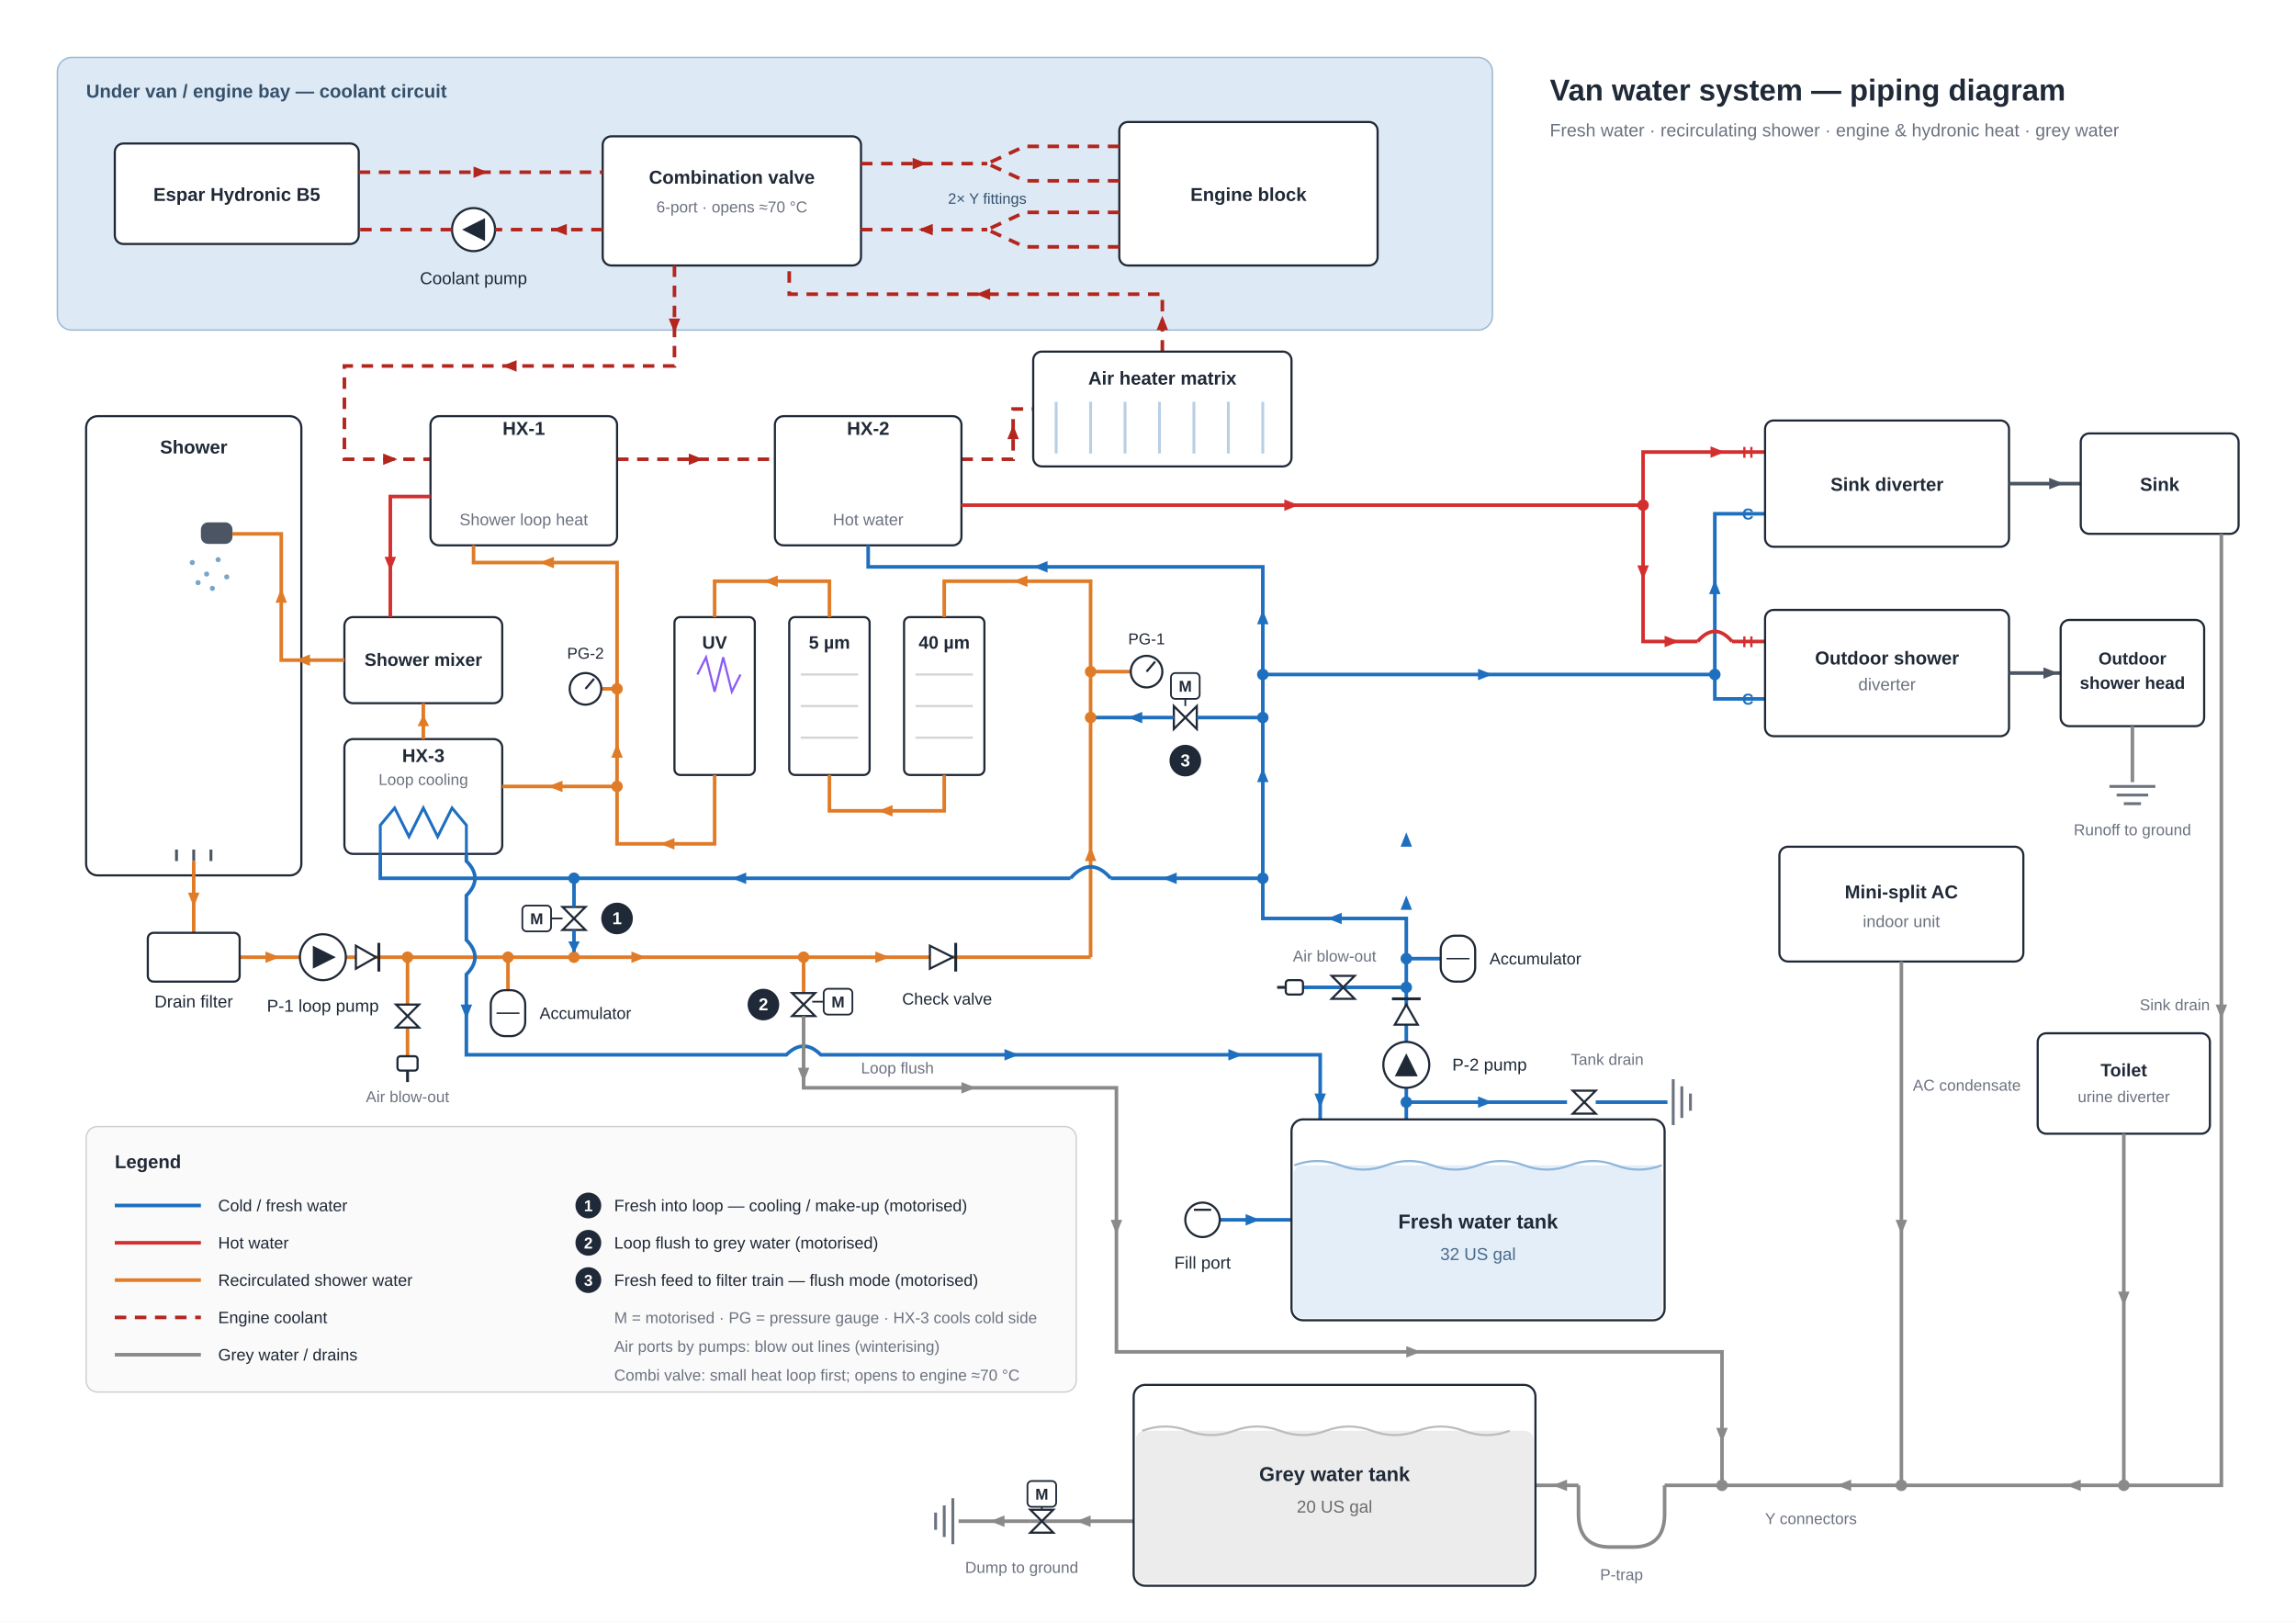
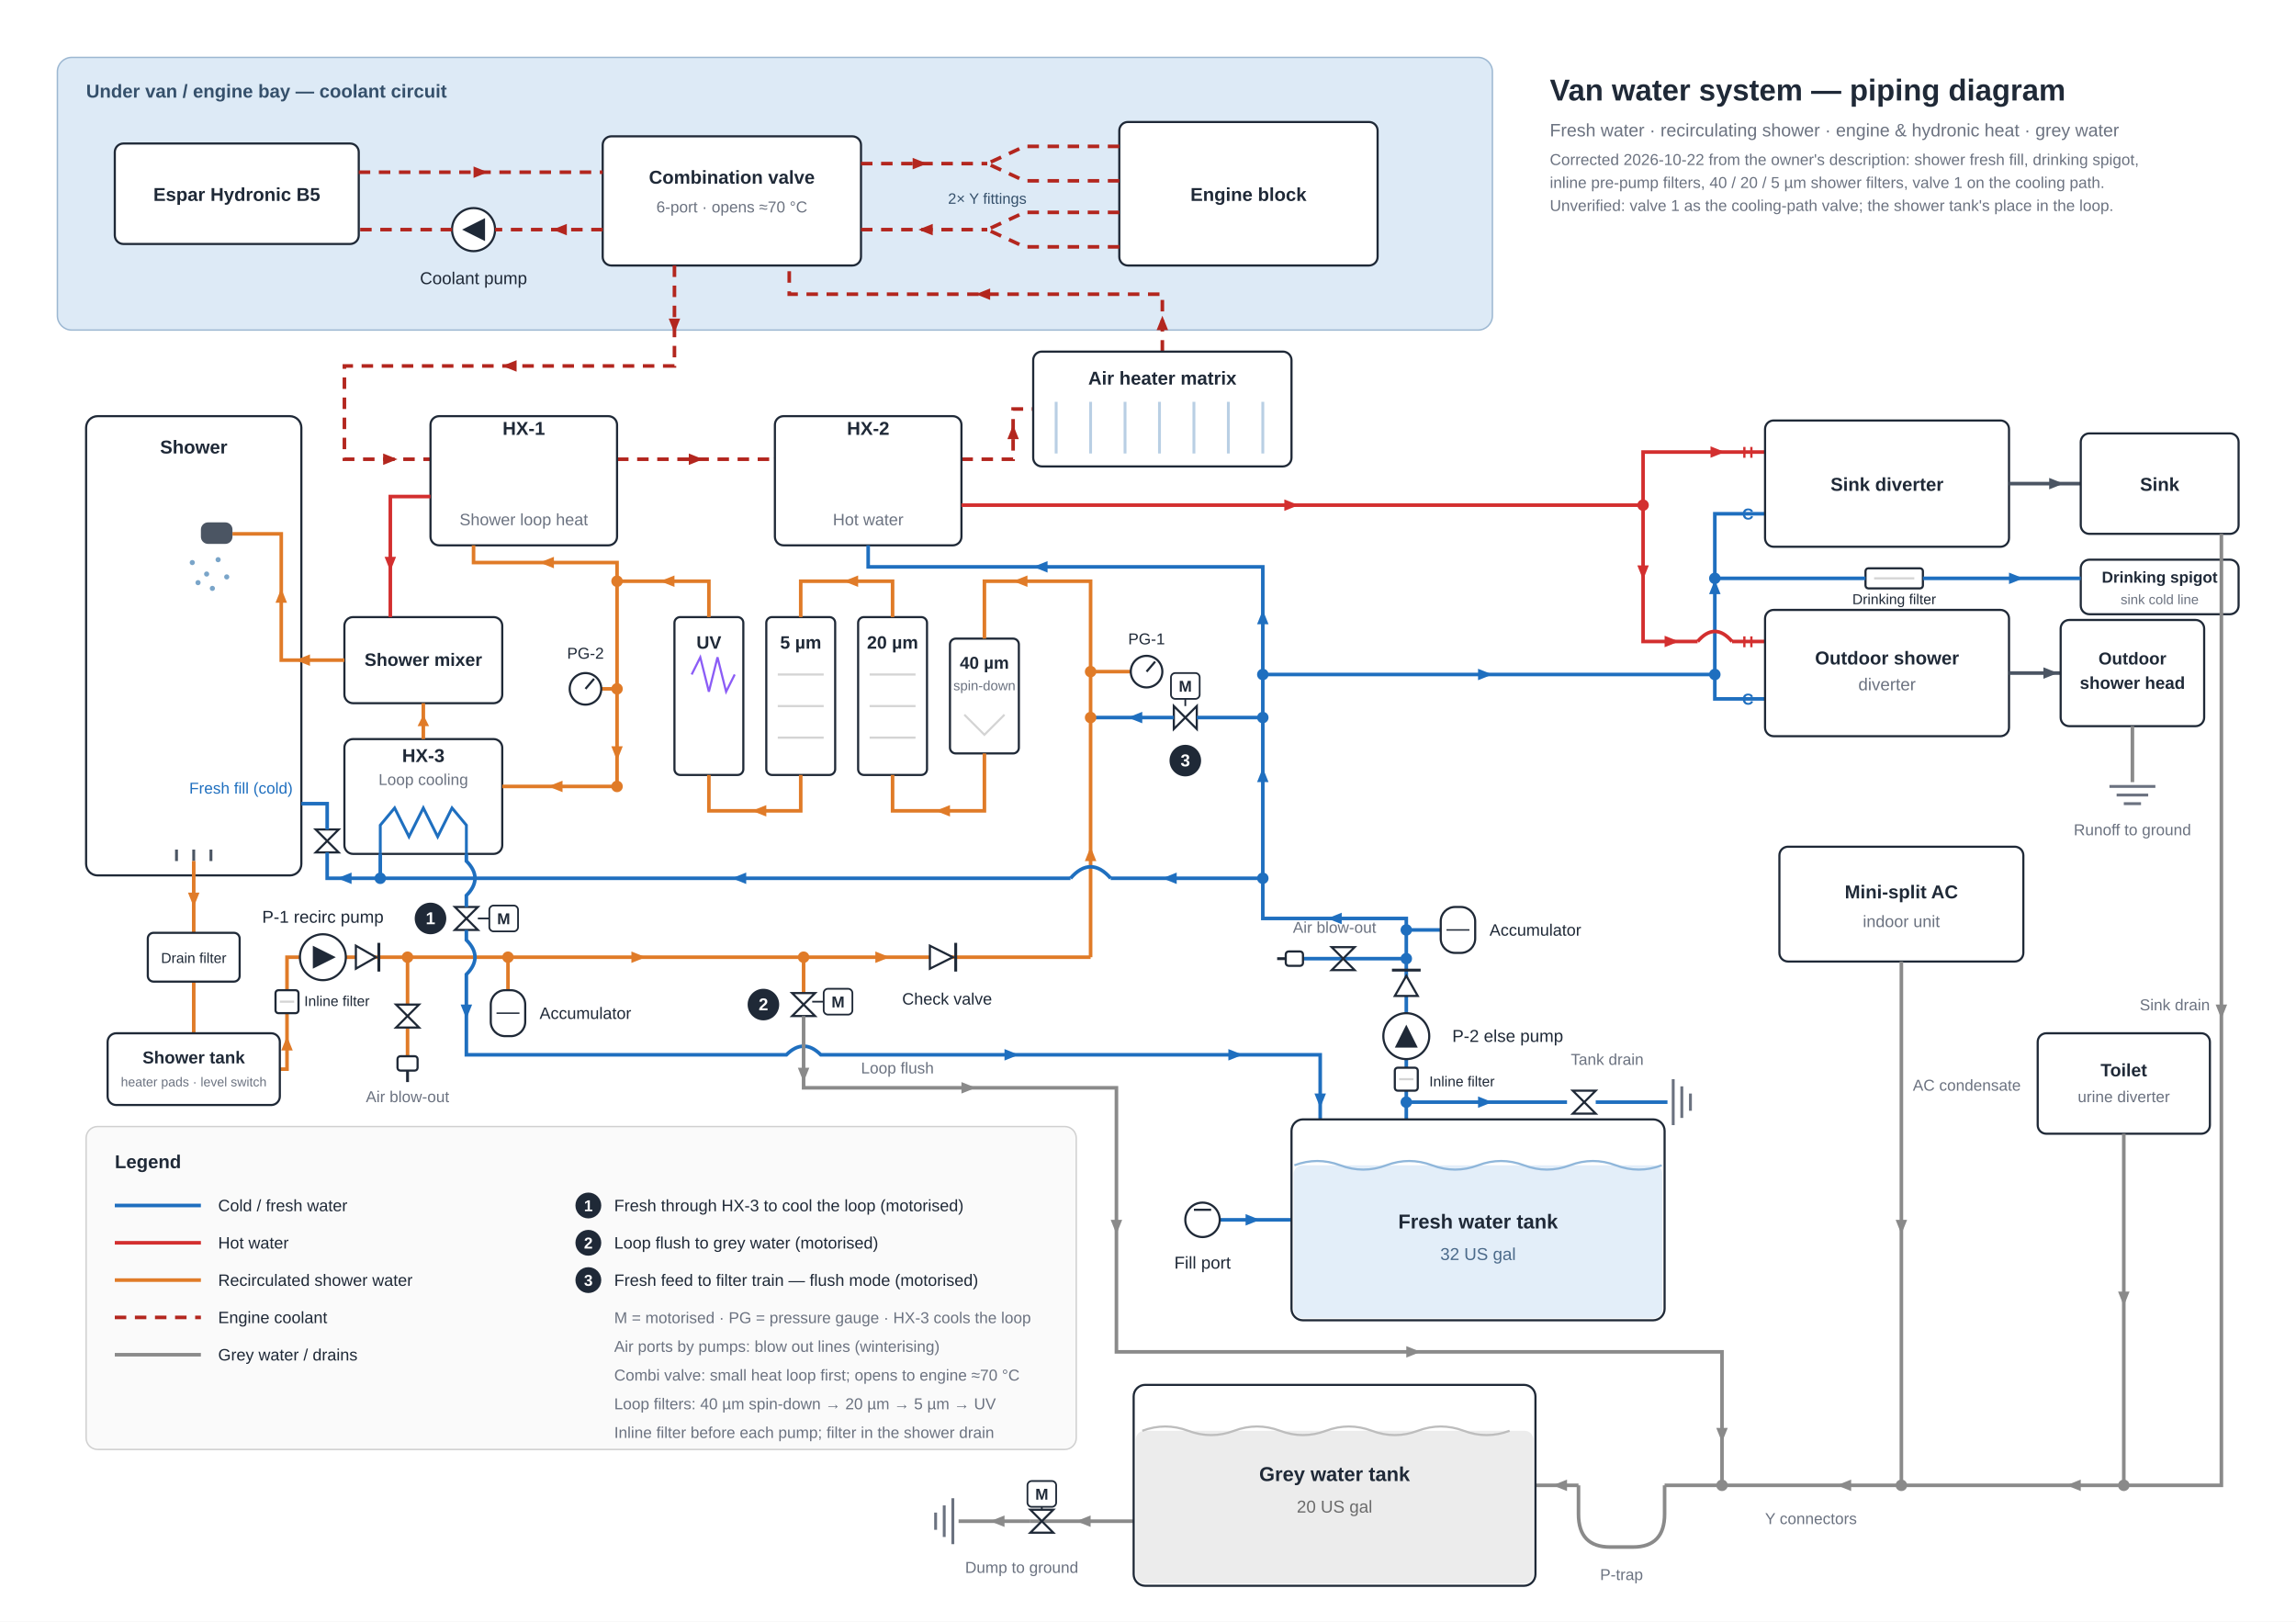
<svg xmlns="http://www.w3.org/2000/svg" viewBox="0 0 1600 1130" font-family="Helvetica Neue, Arial, sans-serif">
  <rect x="0" y="0" width="1600" height="1130" fill="#ffffff" />
  <text x="1080" y="70" font-size="21" font-weight="700" fill="#1f2937">Van water system — piping diagram</text>
  <text x="1080" y="95" font-size="12.5" fill="#6b7280">Fresh water · recirculating shower · engine &amp; hydronic heat · grey water</text>
+   <text x="1080" y="115" font-size="11" fill="#6b7280">Corrected 2026-10-22 from the owner's description: shower fresh fill, drinking spigot,</text>
+   <text x="1080" y="131" font-size="11" fill="#6b7280">inline pre-pump filters, 40 / 20 / 5 µm shower filters, valve 1 on the cooling path.</text>
+   <text x="1080" y="147" font-size="11" fill="#6b7280">Unverified: valve 1 as the cooling-path valve; the shower tank's place in the loop.</text>
  <rect x="40" y="40" width="1000" height="190" rx="10" fill="#ddeaf6" stroke="#9db8d2" stroke-width="1" />
  <text x="60" y="68" font-size="13" font-weight="700" fill="#35506b">Under van / engine bay — coolant circuit</text>
  <rect x="80" y="100" width="170" height="70" rx="6" fill="#ffffff" stroke="#1f2937" stroke-width="1.5" />
  <text x="165" y="140" font-size="13" font-weight="700" text-anchor="middle" fill="#1f2937">Espar Hydronic B5</text>
  <circle cx="330" cy="160" r="15" fill="#ffffff" stroke="#1f2937" stroke-width="1.5" />
  <polygon points="338,152 338,168 322,160" fill="#1f2937" />
  <text x="330" y="198" font-size="12" text-anchor="middle" fill="#1f2937">Coolant pump</text>
  <rect x="420" y="95" width="180" height="90" rx="6" fill="#ffffff" stroke="#1f2937" stroke-width="1.5" />
  <text x="510" y="128" font-size="13" font-weight="700" text-anchor="middle" fill="#1f2937">Combination valve</text>
  <text x="510" y="148" font-size="11" text-anchor="middle" fill="#6b7280">6-port · opens ≈70 °C</text>
  <rect x="780" y="85" width="180" height="100" rx="6" fill="#ffffff" stroke="#1f2937" stroke-width="1.5" />
  <text x="870" y="140" font-size="13" font-weight="700" text-anchor="middle" fill="#1f2937">Engine block</text>
  <text x="688" y="142" font-size="10.5" text-anchor="middle" fill="#35506b">2× Y fittings</text>
  <g stroke="#b3261e" stroke-width="2.5" fill="none" stroke-dasharray="8 6">
    <line x1="250" y1="120" x2="420" y2="120" />
    <line x1="420" y1="160" x2="345" y2="160" />
    <line x1="315" y1="160" x2="250" y2="160" />
    <path d="M470 185 V255 H240 V320 H300" />
    <line x1="430" y1="320" x2="540" y2="320" />
    <path d="M670 320 H706 V285 H720" />
    <path d="M810 245 V205 H550 V185" />
    <line x1="600" y1="114" x2="688" y2="114" />
    <line x1="600" y1="160" x2="688" y2="160" />
    <path d="M780 102 H714 L688 114 M780 126 H714 L688 114" />
    <path d="M780 148 H714 L688 160 M780 172 H714 L688 160" />
  </g>
  <path d="M300 320 L314 306 L328 334 L342 306 L356 334 L370 306 L384 334 L398 306 L412 334 L430 320" stroke="#b3261e" stroke-width="2" fill="none" />
  <path d="M540 320 L554 306 L568 334 L582 306 L596 334 L610 306 L624 334 L638 306 L652 334 L670 320" stroke="#b3261e" stroke-width="2" fill="none" />
  <g fill="#b3261e">
    <polygon points="330,116 340,120 330,124" />
    <polygon points="395,156 385,160 395,164" />
    <polygon points="466,222 470,232 474,222" />
    <polygon points="360,251 350,255 360,259" />
    <polygon points="267,316 277,320 267,324" />
    <polygon points="480,316 490,320 480,324" />
    <polygon points="702,306 706,296 710,306" />
    <polygon points="806,230 810,220 814,230" />
    <polygon points="690,201 680,205 690,209" />
    <polygon points="636,110 646,114 636,118" />
    <polygon points="650,156 640,160 650,164" />
  </g>
  <rect x="720" y="245" width="180" height="80" rx="6" fill="#ffffff" stroke="#1f2937" stroke-width="1.5" />
  <text x="810" y="268" font-size="13" font-weight="700" text-anchor="middle" fill="#1f2937">Air heater matrix</text>
  <g stroke="#b9cfe4" stroke-width="2">
    <line x1="736" y1="280" x2="736" y2="316" />
    <line x1="760" y1="280" x2="760" y2="316" />
    <line x1="784" y1="280" x2="784" y2="316" />
    <line x1="808" y1="280" x2="808" y2="316" />
    <line x1="832" y1="280" x2="832" y2="316" />
    <line x1="856" y1="280" x2="856" y2="316" />
    <line x1="880" y1="280" x2="880" y2="316" />
  </g>
  <rect x="300" y="290" width="130" height="90" rx="6" fill="#ffffff" stroke="#1f2937" stroke-width="1.5" />
  <text x="365" y="303" font-size="13" font-weight="700" text-anchor="middle" fill="#1f2937">HX-1</text>
  <text x="365" y="366" font-size="11.5" text-anchor="middle" fill="#6b7280">Shower loop heat</text>
  <rect x="540" y="290" width="130" height="90" rx="6" fill="#ffffff" stroke="#1f2937" stroke-width="1.5" />
  <text x="605" y="303" font-size="13" font-weight="700" text-anchor="middle" fill="#1f2937">HX-2</text>
  <text x="605" y="366" font-size="11.5" text-anchor="middle" fill="#6b7280">Hot water</text>
  <rect x="60" y="290" width="150" height="320" rx="8" fill="#ffffff" stroke="#1f2937" stroke-width="1.5" />
  <text x="135" y="316" font-size="13" font-weight="700" text-anchor="middle" fill="#1f2937">Shower</text>
  <rect x="140" y="364" width="22" height="15" rx="5" fill="#4b5563" />
  <g fill="#7aa5c9">
    <circle cx="134" cy="392" r="1.8" />
    <circle cx="144" cy="400" r="1.8" />
    <circle cx="152" cy="390" r="1.8" />
    <circle cx="158" cy="402" r="1.8" />
    <circle cx="148" cy="410" r="1.8" />
    <circle cx="138" cy="406" r="1.8" />
  </g>
  <g stroke="#4b5563" stroke-width="2">
    <line x1="123" y1="592" x2="123" y2="600" />
    <line x1="135" y1="592" x2="135" y2="600" />
    <line x1="147" y1="592" x2="147" y2="600" />
  </g>
  <rect x="240" y="430" width="110" height="60" rx="6" fill="#ffffff" stroke="#1f2937" stroke-width="1.5" />
  <text x="295" y="464" font-size="12.5" font-weight="700" text-anchor="middle" fill="#1f2937">Shower mixer</text>
  <rect x="240" y="515" width="110" height="80" rx="6" fill="#ffffff" stroke="#1f2937" stroke-width="1.5" />
  <text x="295" y="531" font-size="13" font-weight="700" text-anchor="middle" fill="#1f2937">HX-3</text>
  <text x="295" y="547" font-size="11" text-anchor="middle" fill="#6b7280">Loop cooling</text>
  <path d="M265 595 L265 575 L275 563 L285 583 L295 563 L305 583 L315 563 L325 575 L325 595" stroke="#1f6fbf" stroke-width="2" fill="none" />
  <g fill="#ffffff" stroke="#1f2937" stroke-width="1.5">
-     <rect x="470" y="430" width="56" height="110" rx="4" />
-     <rect x="550" y="430" width="56" height="110" rx="4" />
-     <rect x="630" y="430" width="56" height="110" rx="4" />
+     <rect x="470" y="430" width="48" height="110" rx="4" />
+     <rect x="534" y="430" width="48" height="110" rx="4" />
+     <rect x="598" y="430" width="48" height="110" rx="4" />
+     <rect x="662" y="445" width="48" height="80" rx="4" />
  </g>
  <g stroke="#d4d4d4" stroke-width="1.5">
-     <line x1="558" y1="470" x2="598" y2="470" />
-     <line x1="558" y1="492" x2="598" y2="492" />
-     <line x1="558" y1="514" x2="598" y2="514" />
-     <line x1="638" y1="470" x2="678" y2="470" />
-     <line x1="638" y1="492" x2="678" y2="492" />
-     <line x1="638" y1="514" x2="678" y2="514" />
-   </g>
-   <path d="M486 470 L492 458 L498 482 L504 458 L510 482 L516 470" stroke="#8b5cf6" stroke-width="1.5" fill="none" />
-   <text x="498" y="452" font-size="12.5" font-weight="700" text-anchor="middle" fill="#1f2937">UV</text>
-   <text x="578" y="452" font-size="12.5" font-weight="700" text-anchor="middle" fill="#1f2937">5 µm</text>
-   <text x="658" y="452" font-size="12.5" font-weight="700" text-anchor="middle" fill="#1f2937">40 µm</text>
+     <line x1="542" y1="470" x2="574" y2="470" />
+     <line x1="542" y1="492" x2="574" y2="492" />
+     <line x1="542" y1="514" x2="574" y2="514" />
+     <line x1="606" y1="470" x2="638" y2="470" />
+     <line x1="606" y1="492" x2="638" y2="492" />
+     <line x1="606" y1="514" x2="638" y2="514" />
+   </g>
+   <path d="M482 470 L488 458 L494 482 L500 458 L506 482 L512 470" stroke="#8b5cf6" stroke-width="1.5" fill="none" />
+   <path d="M672 498 L686 512 L700 498" stroke="#d4d4d4" stroke-width="1.5" fill="none" />
+   <text x="494" y="452" font-size="12.5" font-weight="700" text-anchor="middle" fill="#1f2937">UV</text>
+   <text x="558" y="452" font-size="12.5" font-weight="700" text-anchor="middle" fill="#1f2937">5 µm</text>
+   <text x="622" y="452" font-size="12.5" font-weight="700" text-anchor="middle" fill="#1f2937">20 µm</text>
+   <text x="686" y="466" font-size="12" font-weight="700" text-anchor="middle" fill="#1f2937">40 µm</text>
+   <text x="686" y="481" font-size="9.5" text-anchor="middle" fill="#6b7280">spin-down</text>
  <g stroke="#e07b28" stroke-width="2.5" fill="none">
    <path d="M240 460 H196 V372 H162" />
    <line x1="135" y1="600" x2="135" y2="650" />
-     <line x1="167" y1="667" x2="209" y2="667" />
+     <path d="M135 684 V720" />
+     <path d="M195 745 H200 V706" />
+     <path d="M200 690 V667 H209" />
    <line x1="241" y1="667" x2="760" y2="667" />
    <line x1="354" y1="667" x2="354" y2="690" />
    <line x1="560" y1="667" x2="560" y2="692" />
    <line x1="284" y1="667" x2="284" y2="736" />
-     <path d="M760 667 V405 H658 V430" />
+     <path d="M760 667 V405 H686 V445" />
    <line x1="760" y1="468" x2="788" y2="468" />
-     <path d="M658 540 V565 H578 V540" />
-     <path d="M578 430 V405 H498 V430" />
-     <path d="M498 540 V588 H430 V392 H330 V380" />
+     <path d="M686 525 V565 H622 V540" />
+     <path d="M622 430 V405 H558 V430" />
+     <path d="M558 540 V565 H494 V540" />
+     <path d="M494 430 V405 H430 V392 H330 V380" />
+     <path d="M430 405 V548" />
    <line x1="430" y1="480" x2="419" y2="480" />
    <line x1="430" y1="548" x2="350" y2="548" />
    <path d="M295 515 V490" />
  </g>
  <path d="M300 346 H272 V430" stroke="#d32f2f" stroke-width="2.5" fill="none" />
  <rect x="103" y="650" width="64" height="34" rx="4" fill="#ffffff" stroke="#1f2937" stroke-width="1.5" />
-   <text x="135" y="702" font-size="12" text-anchor="middle" fill="#1f2937">Drain filter</text>
+   <text x="135" y="671" font-size="10" text-anchor="middle" fill="#1f2937">Drain filter</text>
+   <rect x="75" y="720" width="120" height="50" rx="6" fill="#ffffff" stroke="#1f2937" stroke-width="1.5" />
+   <text x="135" y="741" font-size="12" font-weight="700" text-anchor="middle" fill="#1f2937">Shower tank</text>
+   <text x="135" y="757" font-size="9" text-anchor="middle" fill="#6b7280">heater pads · level switch</text>
+   <rect x="192" y="690" width="16" height="16" rx="2" fill="#ffffff" stroke="#1f2937" stroke-width="1.5" />
+   <line x1="195" y1="698" x2="205" y2="698" stroke="#d4d4d4" stroke-width="1.5" />
+   <text x="212" y="701" font-size="10" fill="#1f2937">Inline filter</text>
  <circle cx="225" cy="667" r="16" fill="#ffffff" stroke="#1f2937" stroke-width="1.5" />
  <polygon points="218,659 218,675 234,667" fill="#1f2937" />
-   <text x="225" y="705" font-size="12" text-anchor="middle" fill="#1f2937">P-1 loop pump</text>
+   <text x="225" y="643" font-size="12" text-anchor="middle" fill="#1f2937">P-1 recirc pump</text>
  <polygon points="248,659 248,675 262,667" fill="#ffffff" stroke="#1f2937" stroke-width="1.5" />
  <line x1="264" y1="657" x2="264" y2="677" stroke="#1f2937" stroke-width="2" />
  <polygon points="276,700 292,700 284,708" fill="#ffffff" stroke="#1f2937" stroke-width="1.5" />
  <polygon points="276,716 292,716 284,708" fill="#ffffff" stroke="#1f2937" stroke-width="1.5" />
  <rect x="277" y="736" width="14" height="10" rx="2" fill="#ffffff" stroke="#1f2937" stroke-width="1.5" />
  <line x1="284" y1="746" x2="284" y2="754" stroke="#1f2937" stroke-width="2" />
  <text x="284" y="768" font-size="11" text-anchor="middle" fill="#6b7280">Air blow-out</text>
  <rect x="342" y="690" width="24" height="32" rx="10" fill="#ffffff" stroke="#1f2937" stroke-width="1.5" />
  <line x1="346" y1="706" x2="362" y2="706" stroke="#1f2937" stroke-width="1" />
  <text x="376" y="710" font-size="11.5" fill="#1f2937">Accumulator</text>
  <polygon points="552,692 568,692 560,700" fill="#ffffff" stroke="#1f2937" stroke-width="1.5" />
  <polygon points="552,708 568,708 560,700" fill="#ffffff" stroke="#1f2937" stroke-width="1.5" />
  <line x1="566" y1="698" x2="574" y2="698" stroke="#1f2937" stroke-width="1.2" />
  <rect x="574" y="689" width="20" height="18" rx="3" fill="#ffffff" stroke="#1f2937" stroke-width="1.2" />
  <text x="584" y="702" font-size="11" font-weight="700" text-anchor="middle" fill="#1f2937">M</text>
  <circle cx="532" cy="700" r="11" fill="#1f2937" />
  <text x="532" y="704" font-size="12" font-weight="700" text-anchor="middle" fill="#ffffff">2</text>
  <polygon points="648,659 648,675 664,667" fill="#ffffff" stroke="#1f2937" stroke-width="1.5" />
  <line x1="666" y1="657" x2="666" y2="677" stroke="#1f2937" stroke-width="2" />
  <text x="660" y="700" font-size="11.5" text-anchor="middle" fill="#1f2937">Check valve</text>
  <circle cx="799" cy="468" r="11" fill="#ffffff" stroke="#1f2937" stroke-width="1.5" />
  <line x1="799" y1="468" x2="805" y2="461" stroke="#1f2937" stroke-width="1.5" />
  <text x="799" y="449" font-size="11" text-anchor="middle" fill="#1f2937">PG-1</text>
  <circle cx="408" cy="480" r="11" fill="#ffffff" stroke="#1f2937" stroke-width="1.5" />
  <line x1="408" y1="480" x2="414" y2="473" stroke="#1f2937" stroke-width="1.5" />
  <text x="408" y="459" font-size="11" text-anchor="middle" fill="#1f2937">PG-2</text>
  <polygon points="818,492 818,508 826,500" fill="#ffffff" stroke="#1f2937" stroke-width="1.5" />
  <polygon points="834,492 834,508 826,500" fill="#ffffff" stroke="#1f2937" stroke-width="1.5" />
  <line x1="826" y1="492" x2="826" y2="487" stroke="#1f2937" stroke-width="1.2" />
  <rect x="816" y="469" width="20" height="18" rx="3" fill="#ffffff" stroke="#1f2937" stroke-width="1.2" />
  <text x="826" y="482" font-size="11" font-weight="700" text-anchor="middle" fill="#1f2937">M</text>
  <circle cx="826" cy="530" r="11" fill="#1f2937" />
  <text x="826" y="534" font-size="12" font-weight="700" text-anchor="middle" fill="#ffffff">3</text>
-   <polygon points="392,632 408,632 400,640" fill="#ffffff" stroke="#1f2937" stroke-width="1.5" />
-   <polygon points="392,648 408,648 400,640" fill="#ffffff" stroke="#1f2937" stroke-width="1.5" />
-   <line x1="392" y1="640" x2="384" y2="640" stroke="#1f2937" stroke-width="1.2" />
-   <rect x="364" y="631" width="20" height="18" rx="3" fill="#ffffff" stroke="#1f2937" stroke-width="1.2" />
-   <text x="374" y="644" font-size="11" font-weight="700" text-anchor="middle" fill="#1f2937">M</text>
-   <circle cx="430" cy="640" r="11" fill="#1f2937" />
-   <text x="430" y="644" font-size="12" font-weight="700" text-anchor="middle" fill="#ffffff">1</text>
+   <polygon points="317,632 333,632 325,640" fill="#ffffff" stroke="#1f2937" stroke-width="1.5" />
+   <polygon points="317,648 333,648 325,640" fill="#ffffff" stroke="#1f2937" stroke-width="1.5" />
+   <line x1="333" y1="640" x2="341" y2="640" stroke="#1f2937" stroke-width="1.2" />
+   <rect x="341" y="631" width="20" height="18" rx="3" fill="#ffffff" stroke="#1f2937" stroke-width="1.2" />
+   <text x="351" y="644" font-size="11" font-weight="700" text-anchor="middle" fill="#1f2937">M</text>
+   <circle cx="300" cy="640" r="11" fill="#1f2937" />
+   <text x="300" y="644" font-size="12" font-weight="700" text-anchor="middle" fill="#ffffff">1</text>
+   <polygon points="220,578 236,578 228,586" fill="#ffffff" stroke="#1f2937" stroke-width="1.5" />
+   <polygon points="220,594 236,594 228,586" fill="#ffffff" stroke="#1f2937" stroke-width="1.5" />
+   <text x="204" y="553" font-size="11" text-anchor="end" fill="#1f6fbf">Fresh fill (cold)</text>
+   <rect x="1300" y="396" width="40" height="14" rx="2" fill="#ffffff" stroke="#1f2937" stroke-width="1.5" />
+   <line x1="1306" y1="403" x2="1334" y2="403" stroke="#d4d4d4" stroke-width="1.5" />
+   <text x="1320" y="421" font-size="10" text-anchor="middle" fill="#1f2937">Drinking filter</text>
+   <rect x="1450" y="390" width="110" height="38" rx="6" fill="#ffffff" stroke="#1f2937" stroke-width="1.5" />
+   <text x="1505" y="406" font-size="11" font-weight="700" text-anchor="middle" fill="#1f2937">Drinking spigot</text>
+   <text x="1505" y="421" font-size="9.5" text-anchor="middle" fill="#6b7280">sink cold line</text>
  <g stroke="#1f6fbf" stroke-width="2.5" fill="none">
    <line x1="850" y1="850" x2="900" y2="850" />
-     <line x1="980" y1="780" x2="980" y2="758" />
-     <path d="M980 726 V640 H880 V395 H605 V380" />
-     <line x1="980" y1="668" x2="1004" y2="668" />
-     <line x1="980" y1="688" x2="908" y2="688" />
+     <line x1="980" y1="780" x2="980" y2="738" />
+     <path d="M980 706 V640 H880 V395 H605 V380" />
+     <line x1="980" y1="648" x2="1004" y2="648" />
+     <line x1="980" y1="668" x2="908" y2="668" />
    <line x1="980" y1="768" x2="1092" y2="768" />
    <path d="M880 612 H774" />
    <path d="M774 612 Q760 596 746 612" />
-     <path d="M746 612 H265 V595" />
-     <line x1="400" y1="612" x2="400" y2="632" />
-     <line x1="400" y1="648" x2="400" y2="667" />
+     <path d="M746 612 H228 V594" />
+     <path d="M228 578 V560 H210" />
+     <path d="M265 612 V595" />
+     <path d="M1195 403 H1300" />
+     <path d="M1340 403 H1450" />
    <line x1="880" y1="500" x2="834" y2="500" />
    <line x1="818" y1="500" x2="760" y2="500" />
    <path d="M880 470 H1195 V358 H1230" />
    <path d="M1195 470 V487 H1230" />
-     <path d="M325 595 V600 Q337 612 325 624 V655 Q337 667 325 679 V735 H548 Q560 723 572 735 H920 V780" />
-   </g>
-   <polygon points="972,714 988,714 980,700" fill="#ffffff" stroke="#1f2937" stroke-width="1.5" />
-   <line x1="970" y1="696" x2="990" y2="696" stroke="#1f2937" stroke-width="2" />
-   <polygon points="928,680 944,680 936,688" fill="#ffffff" stroke="#1f2937" stroke-width="1.5" />
-   <polygon points="928,696 944,696 936,688" fill="#ffffff" stroke="#1f2937" stroke-width="1.5" />
-   <rect x="896" y="683" width="12" height="10" rx="2" fill="#ffffff" stroke="#1f2937" stroke-width="1.5" />
-   <line x1="890" y1="688" x2="896" y2="688" stroke="#1f2937" stroke-width="2" />
-   <text x="930" y="670" font-size="11" text-anchor="middle" fill="#6b7280">Air blow-out</text>
+     <path d="M325 595 V600 Q337 612 325 624 V632" />
+     <path d="M325 648 V655 Q337 667 325 679 V735 H548 Q560 723 572 735 H920 V780" />
+   </g>
+   <polygon points="972,694 988,694 980,680" fill="#ffffff" stroke="#1f2937" stroke-width="1.5" />
+   <line x1="970" y1="676" x2="990" y2="676" stroke="#1f2937" stroke-width="2" />
+   <polygon points="928,660 944,660 936,668" fill="#ffffff" stroke="#1f2937" stroke-width="1.5" />
+   <polygon points="928,676 944,676 936,668" fill="#ffffff" stroke="#1f2937" stroke-width="1.5" />
+   <rect x="896" y="663" width="12" height="10" rx="2" fill="#ffffff" stroke="#1f2937" stroke-width="1.5" />
+   <line x1="890" y1="668" x2="896" y2="668" stroke="#1f2937" stroke-width="2" />
+   <text x="930" y="650" font-size="11" text-anchor="middle" fill="#6b7280">Air blow-out</text>
+   <rect x="972" y="744" width="16" height="16" rx="2" fill="#ffffff" stroke="#1f2937" stroke-width="1.5" />
+   <line x1="975" y1="752" x2="985" y2="752" stroke="#d4d4d4" stroke-width="1.5" />
+   <text x="996" y="757" font-size="10" fill="#1f2937">Inline filter</text>
  <polygon points="1096,760 1112,760 1104,768" fill="#ffffff" stroke="#1f2937" stroke-width="1.5" />
  <polygon points="1096,776 1112,776 1104,768" fill="#ffffff" stroke="#1f2937" stroke-width="1.5" />
  <line x1="1112" y1="768" x2="1162" y2="768" stroke="#1f6fbf" stroke-width="2.5" />
  <g stroke="#6b7280" stroke-width="2">
    <line x1="1166" y1="752" x2="1166" y2="784" />
    <line x1="1172" y1="757" x2="1172" y2="779" />
    <line x1="1178" y1="762" x2="1178" y2="774" />
  </g>
  <text x="1120" y="742" font-size="11" text-anchor="middle" fill="#6b7280">Tank drain</text>
  <circle cx="838" cy="850" r="12" fill="#ffffff" stroke="#1f2937" stroke-width="1.5" />
  <line x1="832" y1="843" x2="844" y2="843" stroke="#1f2937" stroke-width="1.5" />
  <text x="838" y="884" font-size="12" text-anchor="middle" fill="#1f2937">Fill port</text>
  <rect x="900" y="780" width="260" height="140" rx="8" fill="#ffffff" stroke="#1f2937" stroke-width="1.5" />
  <rect x="901.5" y="812" width="257" height="106.5" rx="6" fill="#e3eef9" />
  <path d="M902 812 q16 -6 32 0 t32 0 t32 0 t32 0 t32 0 t32 0 t32 0 t32 0" stroke="#8fb6da" stroke-width="1.5" fill="none" />
  <text x="1030" y="856" font-size="14" font-weight="700" text-anchor="middle" fill="#1f2937">Fresh water tank</text>
  <text x="1030" y="878" font-size="12" text-anchor="middle" fill="#4b6a8a">32 US gal</text>
-   <circle cx="980" cy="742" r="16" fill="#ffffff" stroke="#1f2937" stroke-width="1.5" />
-   <polygon points="972,750 988,750 980,734" fill="#1f2937" />
-   <text x="1012" y="746" font-size="12" fill="#1f2937">P-2 pump</text>
-   <rect x="1004" y="652" width="24" height="32" rx="10" fill="#ffffff" stroke="#1f2937" stroke-width="1.5" />
-   <line x1="1008" y1="668" x2="1024" y2="668" stroke="#1f2937" stroke-width="1" />
-   <text x="1038" y="672" font-size="11.5" fill="#1f2937">Accumulator</text>
+   <circle cx="980" cy="722" r="16" fill="#ffffff" stroke="#1f2937" stroke-width="1.5" />
+   <polygon points="972,730 988,730 980,714" fill="#1f2937" />
+   <text x="1012" y="726" font-size="12" fill="#1f2937">P-2 else pump</text>
+   <rect x="1004" y="632" width="24" height="32" rx="10" fill="#ffffff" stroke="#1f2937" stroke-width="1.5" />
+   <line x1="1008" y1="648" x2="1024" y2="648" stroke="#1f2937" stroke-width="1" />
+   <text x="1038" y="652" font-size="11.5" fill="#1f2937">Accumulator</text>
  <g stroke="#d32f2f" stroke-width="2.5" fill="none">
    <line x1="670" y1="352" x2="1145" y2="352" />
    <path d="M1145 352 V315 H1230" />
    <path d="M1145 352 V447 H1183" />
    <path d="M1183 447 Q1195 433 1207 447" />
    <line x1="1207" y1="447" x2="1230" y2="447" />
  </g>
  <rect x="1230" y="293" width="170" height="88" rx="6" fill="#ffffff" stroke="#1f2937" stroke-width="1.5" />
  <text x="1315" y="342" font-size="13" font-weight="700" text-anchor="middle" fill="#1f2937">Sink diverter</text>
  <text x="1222" y="319" font-size="11" font-weight="700" text-anchor="end" fill="#d32f2f">H</text>
  <text x="1222" y="362" font-size="11" font-weight="700" text-anchor="end" fill="#1f6fbf">C</text>
  <line x1="1400" y1="337" x2="1450" y2="337" stroke="#4b5563" stroke-width="2.5" />
  <polygon points="1428,333 1438,337 1428,341" fill="#4b5563" />
  <rect x="1450" y="302" width="110" height="70" rx="6" fill="#ffffff" stroke="#1f2937" stroke-width="1.5" />
  <text x="1505" y="342" font-size="13" font-weight="700" text-anchor="middle" fill="#1f2937">Sink</text>
  <rect x="1230" y="425" width="170" height="88" rx="6" fill="#ffffff" stroke="#1f2937" stroke-width="1.5" />
  <text x="1315" y="463" font-size="13" font-weight="700" text-anchor="middle" fill="#1f2937">Outdoor shower</text>
  <text x="1315" y="481" font-size="12" text-anchor="middle" fill="#6b7280">diverter</text>
  <text x="1222" y="451" font-size="11" font-weight="700" text-anchor="end" fill="#d32f2f">H</text>
  <text x="1222" y="491" font-size="11" font-weight="700" text-anchor="end" fill="#1f6fbf">C</text>
  <line x1="1400" y1="469" x2="1436" y2="469" stroke="#4b5563" stroke-width="2.5" />
  <polygon points="1424,465 1434,469 1424,473" fill="#4b5563" />
  <rect x="1436" y="432" width="100" height="74" rx="6" fill="#ffffff" stroke="#1f2937" stroke-width="1.5" />
  <text x="1486" y="463" font-size="12" font-weight="700" text-anchor="middle" fill="#1f2937">Outdoor</text>
  <text x="1486" y="480" font-size="12" font-weight="700" text-anchor="middle" fill="#1f2937">shower head</text>
  <line x1="1486" y1="506" x2="1486" y2="545" stroke="#8a8a8a" stroke-width="2.5" />
  <g stroke="#6b7280" stroke-width="2">
    <line x1="1470" y1="548" x2="1502" y2="548" />
    <line x1="1475" y1="554" x2="1497" y2="554" />
    <line x1="1480" y1="560" x2="1492" y2="560" />
  </g>
  <text x="1486" y="582" font-size="11" text-anchor="middle" fill="#6b7280">Runoff to ground</text>
  <rect x="1240" y="590" width="170" height="80" rx="6" fill="#ffffff" stroke="#1f2937" stroke-width="1.5" />
  <text x="1325" y="626" font-size="13" font-weight="700" text-anchor="middle" fill="#1f2937">Mini-split AC</text>
  <text x="1325" y="646" font-size="11.5" text-anchor="middle" fill="#6b7280">indoor unit</text>
  <rect x="1420" y="720" width="120" height="70" rx="6" fill="#ffffff" stroke="#1f2937" stroke-width="1.5" />
  <text x="1480" y="750" font-size="12.5" font-weight="700" text-anchor="middle" fill="#1f2937">Toilet</text>
  <text x="1480" y="768" font-size="11" text-anchor="middle" fill="#6b7280">urine diverter</text>
  <g stroke="#8a8a8a" stroke-width="2.5" fill="none">
    <path d="M560 708 V758 H778 V942 H1200 V1035" />
    <path d="M1548 372 V1035 H1160" />
    <line x1="1325" y1="670" x2="1325" y2="1035" />
    <line x1="1480" y1="790" x2="1480" y2="1035" />
    <path d="M1160 1035 V1055 Q1160 1078 1138 1078 H1122 Q1100 1078 1100 1055 V1035" />
    <line x1="1100" y1="1035" x2="1070" y2="1035" />
    <line x1="790" y1="1060" x2="718" y2="1060" />
    <line x1="718" y1="1060" x2="668" y2="1060" />
  </g>
  <text x="1130" y="1101" font-size="11" text-anchor="middle" fill="#6b7280">P-trap</text>
  <text x="1262" y="1062" font-size="11" text-anchor="middle" fill="#6b7280">Y connectors</text>
  <text x="1540" y="704" font-size="11" text-anchor="end" fill="#6b7280">Sink drain</text>
  <text x="1333" y="760" font-size="11" fill="#6b7280">AC condensate</text>
  <text x="600" y="748" font-size="11" fill="#6b7280">Loop flush</text>
  <polygon points="718,1052 734,1052 726,1060" fill="#ffffff" stroke="#1f2937" stroke-width="1.5" />
  <polygon points="718,1068 734,1068 726,1060" fill="#ffffff" stroke="#1f2937" stroke-width="1.5" />
  <line x1="726" y1="1052" x2="726" y2="1050" stroke="#1f2937" stroke-width="1.2" />
  <rect x="716" y="1032" width="20" height="18" rx="3" fill="#ffffff" stroke="#1f2937" stroke-width="1.2" />
  <text x="726" y="1045" font-size="11" font-weight="700" text-anchor="middle" fill="#1f2937">M</text>
  <g stroke="#6b7280" stroke-width="2">
    <line x1="664" y1="1044" x2="664" y2="1076" />
    <line x1="658" y1="1049" x2="658" y2="1071" />
    <line x1="652" y1="1054" x2="652" y2="1066" />
  </g>
  <text x="712" y="1096" font-size="11" text-anchor="middle" fill="#6b7280">Dump to ground</text>
  <rect x="790" y="965" width="280" height="140" rx="8" fill="#ffffff" stroke="#1f2937" stroke-width="1.5" />
  <rect x="791.5" y="997" width="277" height="106.5" rx="6" fill="#ececec" />
  <path d="M796 997 q16 -6 32 0 t32 0 t32 0 t32 0 t32 0 t32 0 t32 0 t32 0" stroke="#bdbdbd" stroke-width="1.5" fill="none" />
  <text x="930" y="1032" font-size="14" font-weight="700" text-anchor="middle" fill="#1f2937">Grey water tank</text>
  <text x="930" y="1054" font-size="12" text-anchor="middle" fill="#6b6b6b">20 US gal</text>
  <g fill="#e07b28">
    <circle cx="284" cy="667" r="4" />
-     <circle cx="400" cy="667" r="4" />
    <circle cx="354" cy="667" r="4" />
    <circle cx="560" cy="667" r="4" />
+     <circle cx="430" cy="405" r="4" />
    <circle cx="760" cy="500" r="4" />
    <circle cx="760" cy="468" r="4" />
    <circle cx="430" cy="480" r="4" />
    <circle cx="430" cy="548" r="4" />
  </g>
  <g fill="#1f6fbf">
-     <circle cx="400" cy="612" r="4" />
+     <circle cx="265" cy="612" r="4" />
    <circle cx="880" cy="612" r="4" />
    <circle cx="880" cy="500" r="4" />
    <circle cx="880" cy="470" r="4" />
    <circle cx="1195" cy="470" r="4" />
+     <circle cx="1195" cy="403" r="4" />
+     <circle cx="980" cy="648" r="4" />
    <circle cx="980" cy="668" r="4" />
-     <circle cx="980" cy="688" r="4" />
    <circle cx="980" cy="768" r="4" />
  </g>
  <circle cx="1145" cy="352" r="4" fill="#d32f2f" />
  <g fill="#8a8a8a">
    <circle cx="1480" cy="1035" r="4" />
    <circle cx="1325" cy="1035" r="4" />
    <circle cx="1200" cy="1035" r="4" />
  </g>
  <g fill="#e07b28">
    <polygon points="131,622 135,632 139,622" />
-     <polygon points="185,663 195,667 185,671" />
+     <polygon points="196,732 200,722 204,732" />
    <polygon points="440,663 450,667 440,671" />
    <polygon points="610,663 620,667 610,671" />
    <polygon points="756,600 760,590 764,600" />
    <polygon points="716,401 706,405 716,409" />
-     <polygon points="622,561 612,565 622,569" />
-     <polygon points="542,401 532,405 542,409" />
-     <polygon points="470,584 460,588 470,592" />
-     <polygon points="426,528 430,518 434,528" />
+     <polygon points="662,561 652,565 662,569" />
+     <polygon points="598,401 588,405 598,409" />
+     <polygon points="534,561 524,565 534,569" />
+     <polygon points="470,401 460,405 470,409" />
+     <polygon points="426,520 430,530 434,520" />
    <polygon points="392,544 382,548 392,552" />
    <polygon points="291,506 295,498 299,506" />
    <polygon points="386,388 376,392 386,396" />
    <polygon points="192,420 196,410 200,420" />
    <polygon points="216,456 206,460 216,464" />
  </g>
  <g fill="#d32f2f">
    <polygon points="268,388 272,398 276,388" />
    <polygon points="895,348 905,352 895,356" />
    <polygon points="1141,394 1145,404 1149,394" />
    <polygon points="1192,311 1202,315 1192,319" />
    <polygon points="1160,443 1170,447 1160,451" />
  </g>
  <g fill="#1f6fbf">
    <polygon points="868,846 878,850 868,854" />
-     <polygon points="976,590 980,580 984,590" />
-     <polygon points="976,634 980,624 984,634" />
    <polygon points="876,545 880,535 884,545" />
    <polygon points="876,435 880,425 884,435" />
    <polygon points="935,636 925,640 935,644" />
    <polygon points="730,391 720,395 730,399" />
    <polygon points="820,608 810,612 820,616" />
    <polygon points="520,608 510,612 520,616" />
-     <polygon points="396,656 400,664 404,656" />
+     <polygon points="245,608 235,612 245,616" />
+     <polygon points="1400,399 1410,403 1400,407" />
    <polygon points="796,496 786,500 796,504" />
    <polygon points="1030,466 1040,470 1030,474" />
    <polygon points="1191,414 1195,404 1199,414" />
    <polygon points="321,700 325,710 329,700" />
    <polygon points="700,731 710,735 700,739" />
    <polygon points="856,731 866,735 856,739" />
    <polygon points="916,762 920,772 924,762" />
    <polygon points="1030,764 1040,768 1030,772" />
  </g>
  <g fill="#8a8a8a">
    <polygon points="556,744 560,754 564,744" />
    <polygon points="670,754 680,758 670,762" />
    <polygon points="774,850 778,860 782,850" />
    <polygon points="980,938 990,942 980,946" />
    <polygon points="1196,995 1200,1005 1204,995" />
    <polygon points="1544,700 1548,710 1552,700" />
    <polygon points="1321,850 1325,860 1329,850" />
    <polygon points="1476,900 1480,910 1484,900" />
    <polygon points="1450,1031 1440,1035 1450,1039" />
    <polygon points="1290,1031 1280,1035 1290,1039" />
    <polygon points="1092,1031 1082,1035 1092,1039" />
    <polygon points="760,1056 750,1060 760,1064" />
    <polygon points="700,1056 690,1060 700,1064" />
  </g>
-   <rect x="60" y="785" width="690" height="185" rx="8" fill="#fafafa" stroke="#d0d0d0" stroke-width="1" />
+   <rect x="60" y="785" width="690" height="225" rx="8" fill="#fafafa" stroke="#d0d0d0" stroke-width="1" />
  <text x="80" y="814" font-size="13" font-weight="700" fill="#1f2937">Legend</text>
  <line x1="80" y1="840" x2="140" y2="840" stroke="#1f6fbf" stroke-width="2.5" />
  <text x="152" y="844" font-size="11.5" fill="#1f2937">Cold / fresh water</text>
  <line x1="80" y1="866" x2="140" y2="866" stroke="#d32f2f" stroke-width="2.5" />
  <text x="152" y="870" font-size="11.5" fill="#1f2937">Hot water</text>
  <line x1="80" y1="892" x2="140" y2="892" stroke="#e07b28" stroke-width="2.5" />
  <text x="152" y="896" font-size="11.5" fill="#1f2937">Recirculated shower water</text>
  <line x1="80" y1="918" x2="140" y2="918" stroke="#b3261e" stroke-width="2.5" stroke-dasharray="8 6" />
  <text x="152" y="922" font-size="11.5" fill="#1f2937">Engine coolant</text>
  <line x1="80" y1="944" x2="140" y2="944" stroke="#8a8a8a" stroke-width="2.5" />
  <text x="152" y="948" font-size="11.5" fill="#1f2937">Grey water / drains</text>
  <circle cx="410" cy="840" r="9" fill="#1f2937" />
  <text x="410" y="844" font-size="11" font-weight="700" text-anchor="middle" fill="#ffffff">1</text>
-   <text x="428" y="844" font-size="11.5" fill="#1f2937">Fresh into loop — cooling / make-up (motorised)</text>
+   <text x="428" y="844" font-size="11.5" fill="#1f2937">Fresh through HX-3 to cool the loop (motorised)</text>
  <circle cx="410" cy="866" r="9" fill="#1f2937" />
  <text x="410" y="870" font-size="11" font-weight="700" text-anchor="middle" fill="#ffffff">2</text>
  <text x="428" y="870" font-size="11.5" fill="#1f2937">Loop flush to grey water (motorised)</text>
  <circle cx="410" cy="892" r="9" fill="#1f2937" />
  <text x="410" y="896" font-size="11" font-weight="700" text-anchor="middle" fill="#ffffff">3</text>
  <text x="428" y="896" font-size="11.5" fill="#1f2937">Fresh feed to filter train — flush mode (motorised)</text>
-   <text x="428" y="922" font-size="11" fill="#6b7280">M = motorised · PG = pressure gauge · HX-3 cools cold side</text>
+   <text x="428" y="922" font-size="11" fill="#6b7280">M = motorised · PG = pressure gauge · HX-3 cools the loop</text>
  <text x="428" y="942" font-size="11" fill="#6b7280">Air ports by pumps: blow out lines (winterising)</text>
  <text x="428" y="962" font-size="11" fill="#6b7280">Combi valve: small heat loop first; opens to engine ≈70 °C</text>
+   <text x="428" y="982" font-size="11" fill="#6b7280">Loop filters: 40 µm spin-down → 20 µm → 5 µm → UV</text>
+   <text x="428" y="1002" font-size="11" fill="#6b7280">Inline filter before each pump; filter in the shower drain</text>
</svg>
